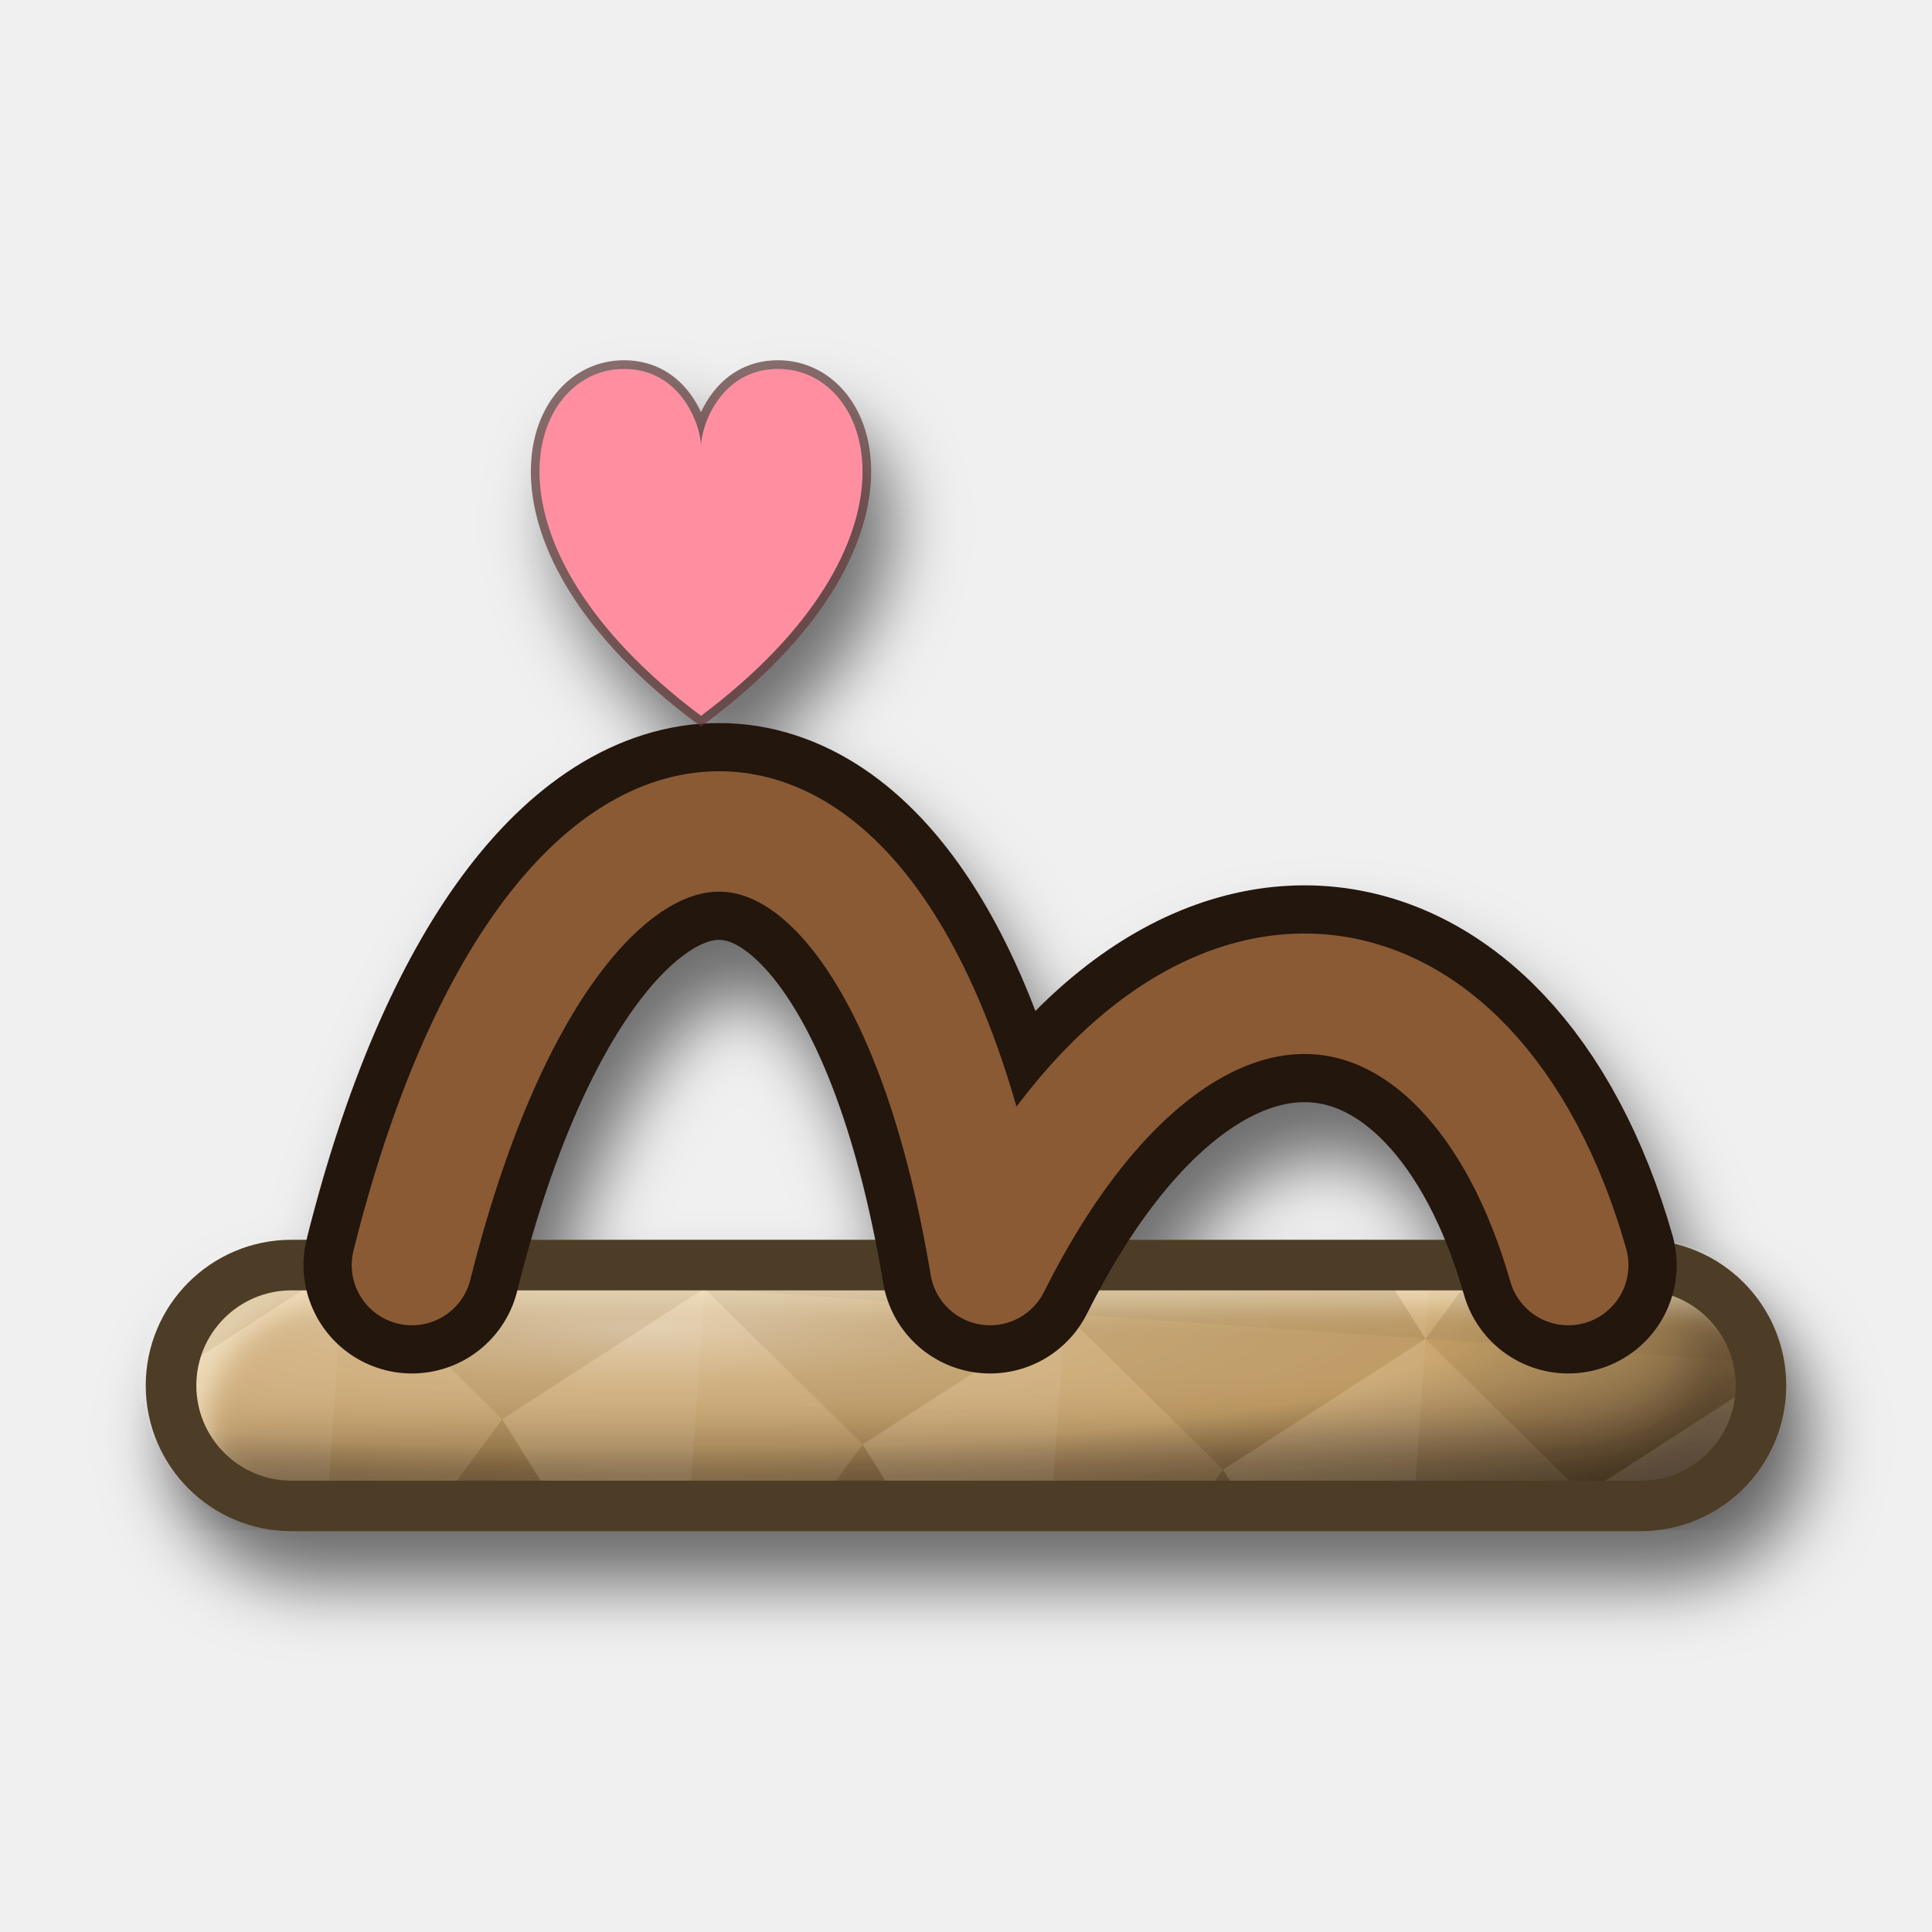
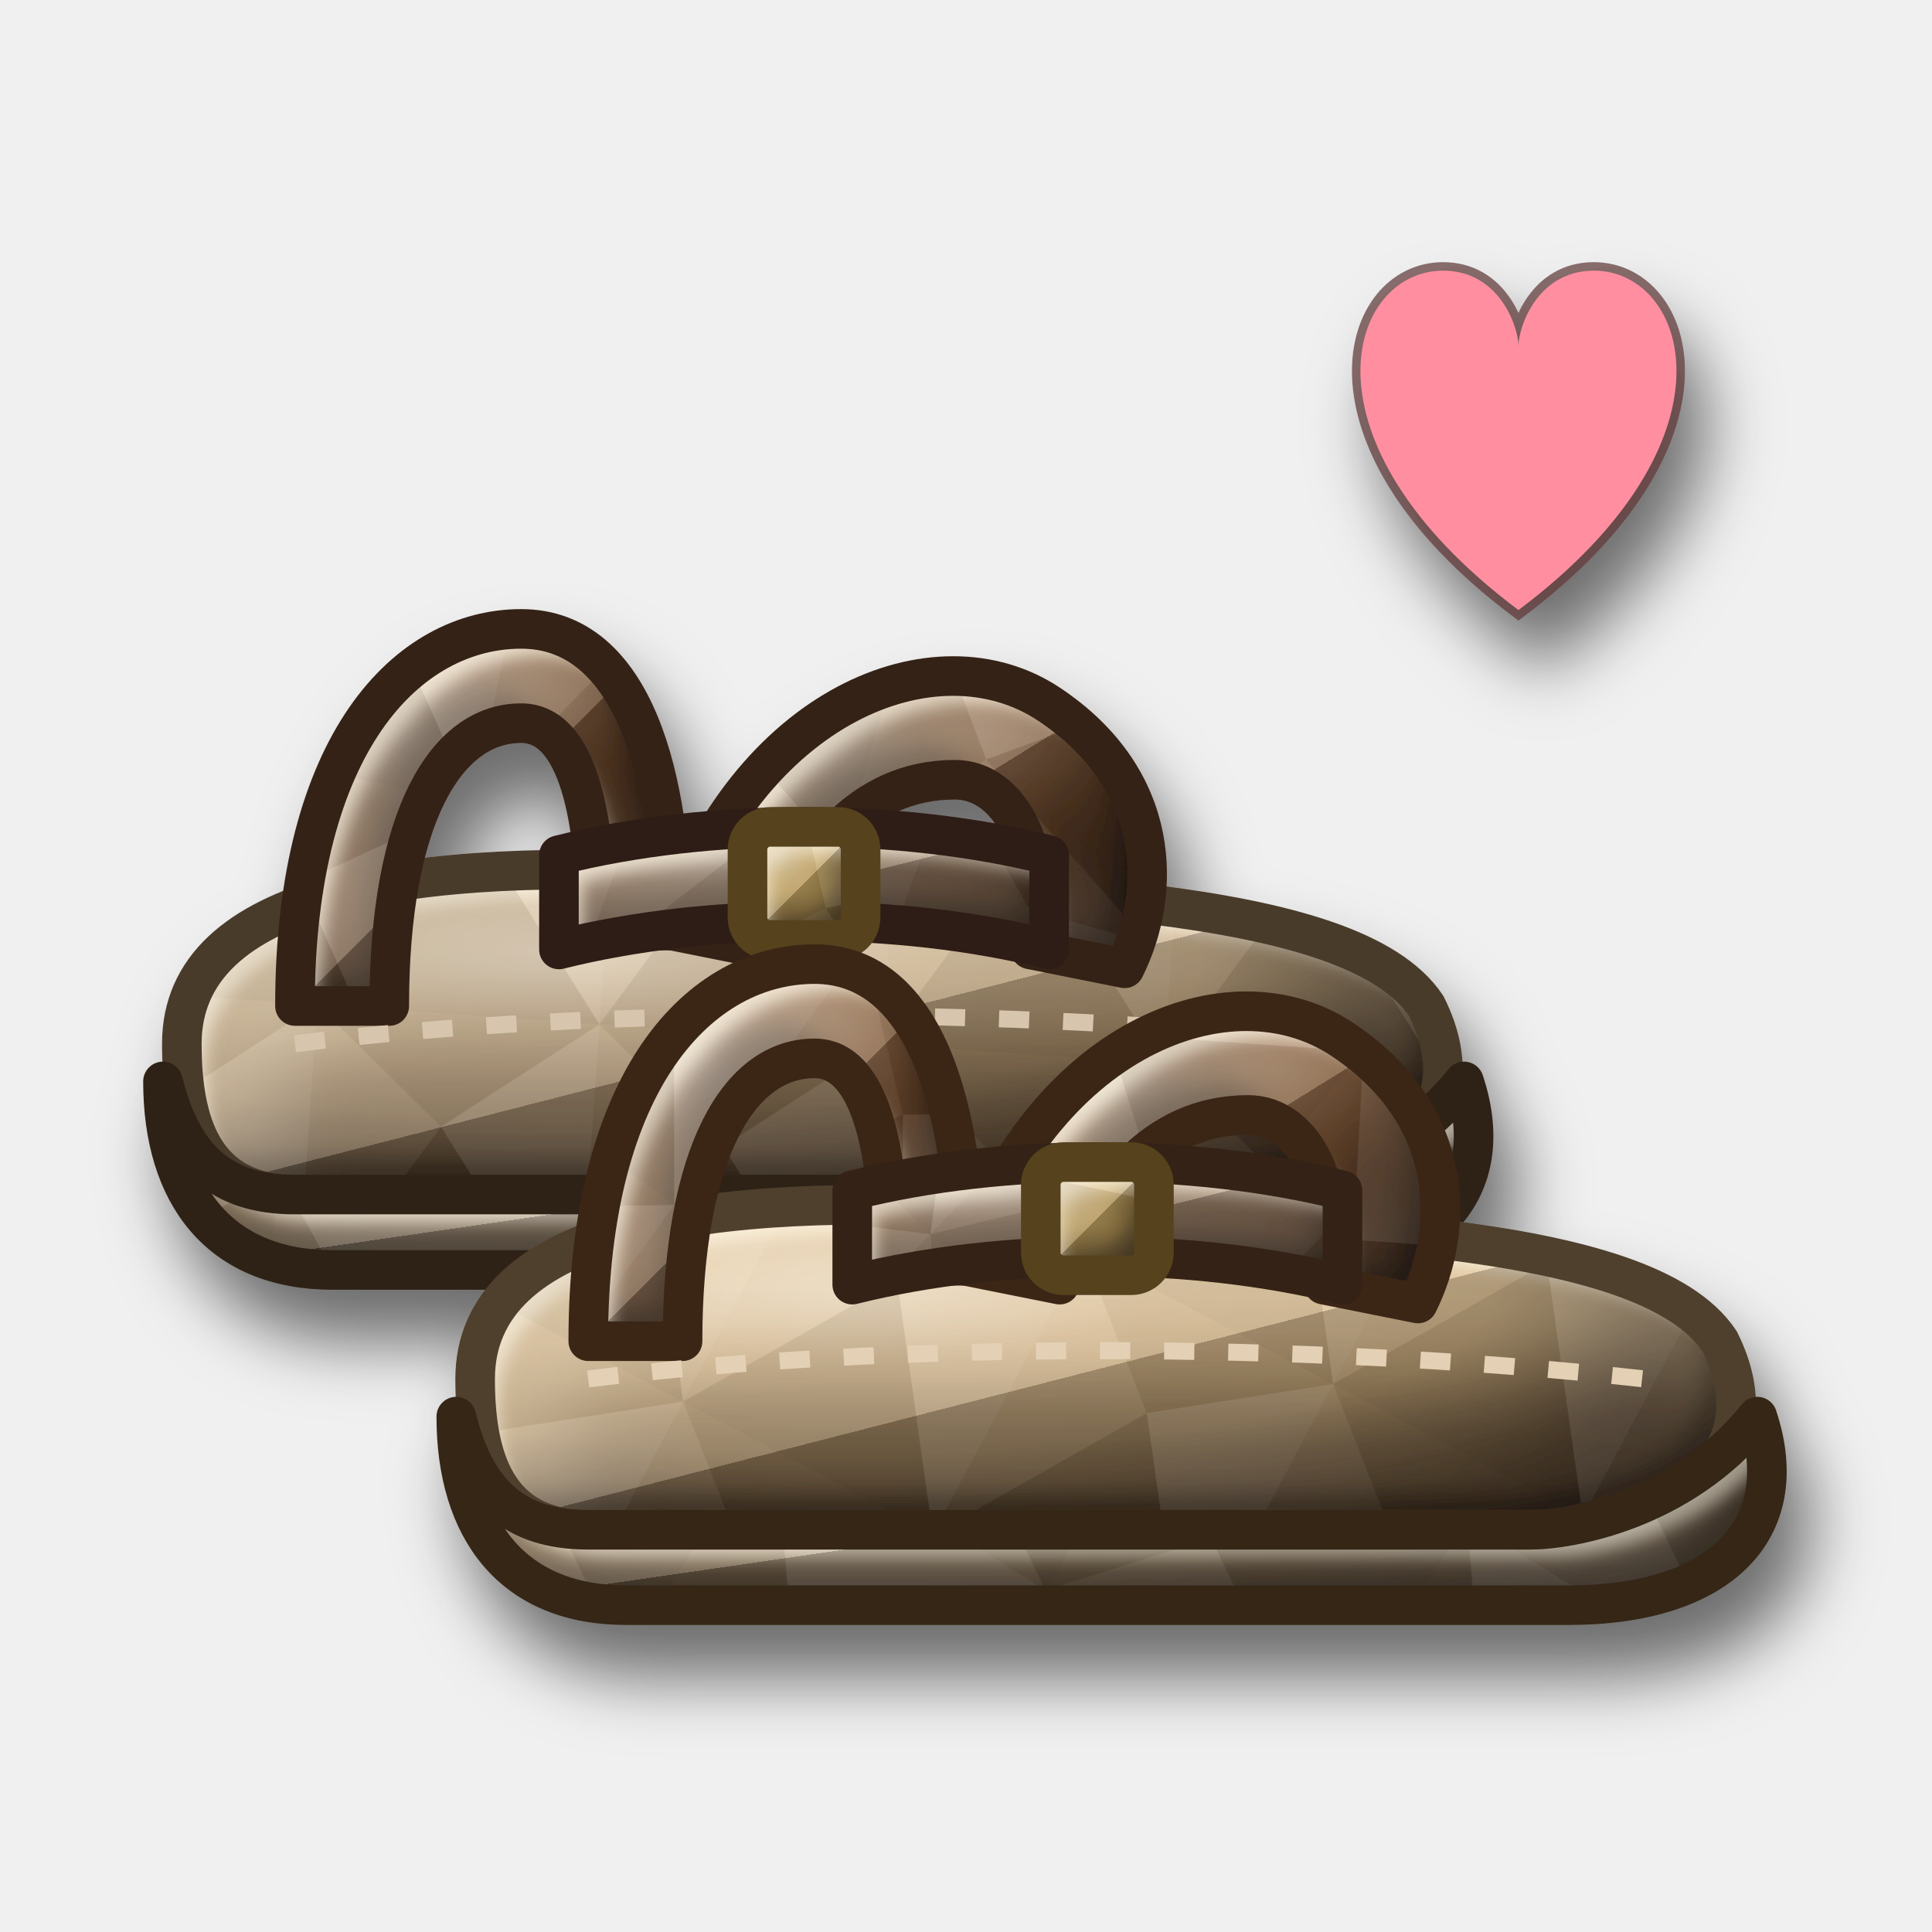
<svg xmlns="http://www.w3.org/2000/svg" width="128" height="128" viewBox="0 0 96 96">
  <defs>
    <filter id="bev" x="-10%" y="-10%" width="120%" height="120%" color-interpolation-filters="sRGB">
      <feOffset in="SourceAlpha" dx="1.5" dy="1.7" result="o1" />
      <feComposite in="SourceAlpha" in2="o1" operator="out" result="e1" />
      <feGaussianBlur in="e1" stdDeviation="0.55" result="b1" />
      <feFlood flood-color="#fff3d6" flood-opacity="0.62" />
      <feComposite in2="b1" operator="in" result="hi" />
      <feOffset in="SourceAlpha" dx="-2.2" dy="-2.4" result="o2" />
      <feComposite in="SourceAlpha" in2="o2" operator="out" result="e2" />
      <feGaussianBlur in="e2" stdDeviation="1.3" result="b2" />
      <feFlood flood-color="#140b05" flood-opacity="0.42" />
      <feComposite in2="b2" operator="in" result="lo" />
      <feMerge>
        <feMergeNode in="SourceGraphic" />
        <feMergeNode in="lo" />
        <feMergeNode in="hi" />
      </feMerge>
    </filter>
+     <filter id="sculpt" x="-10%" y="-10%" width="120%" height="120%" color-interpolation-filters="sRGB">
+       <feOffset in="SourceAlpha" dx="4.2" dy="4.6" result="wideo" />
+       <feComposite in="SourceAlpha" in2="wideo" operator="out" result="widee" />
+       <feGaussianBlur in="widee" stdDeviation="2.4" result="wideb" />
+       <feComposite in="wideb" in2="SourceAlpha" operator="in" result="widec" />
+       <feFlood flood-color="#fff4dc" flood-opacity="0.3" />
+       <feComposite in2="widec" operator="in" result="wide" />
+       <feOffset in="SourceAlpha" dx="1.2" dy="1.4" result="rimo" />
+       <feComposite in="SourceAlpha" in2="rimo" operator="out" result="rime" />
+       <feGaussianBlur in="rime" stdDeviation="0.45" result="rimb" />
+       <feComposite in="rimb" in2="SourceAlpha" operator="in" result="rimc" />
+       <feFlood flood-color="#fff6e2" flood-opacity="0.8" />
+       <feComposite in2="rimc" operator="in" result="rim" />
+       <feOffset in="SourceAlpha" dx="-5.5" dy="-6" result="formo" />
+       <feComposite in="SourceAlpha" in2="formo" operator="out" result="forme" />
+       <feGaussianBlur in="forme" stdDeviation="3.2" result="formb" />
+       <feComposite in="formb" in2="SourceAlpha" operator="in" result="formc" />
+       <feFlood flood-color="#0e0703" flood-opacity="0.55" />
+       <feComposite in2="formc" operator="in" result="form" />
+       <feOffset in="SourceAlpha" dx="-1.5" dy="-1.7" result="edgeo" />
+       <feComposite in="SourceAlpha" in2="edgeo" operator="out" result="edgee" />
+       <feGaussianBlur in="edgee" stdDeviation="0.7" result="edgeb" />
+       <feComposite in="edgeb" in2="SourceAlpha" operator="in" result="edgec" />
+       <feFlood flood-color="#120a05" flood-opacity="0.55" />
+       <feComposite in2="edgec" operator="in" result="edge" />
+       <feMerge>
+         <feMergeNode in="SourceGraphic" />
+         <feMergeNode in="form" />
+         <feMergeNode in="edge" />
+         <feMergeNode in="wide" />
+         <feMergeNode in="rim" />
+       </feMerge>
+     </filter>
+     <filter id="sculptLight" x="-10%" y="-10%" width="120%" height="120%" color-interpolation-filters="sRGB">
+       <feOffset in="SourceAlpha" dx="4.2" dy="4.6" result="wideo" />
+       <feComposite in="SourceAlpha" in2="wideo" operator="out" result="widee" />
+       <feGaussianBlur in="widee" stdDeviation="2.4" result="wideb" />
+       <feComposite in="wideb" in2="SourceAlpha" operator="in" result="widec" />
+       <feFlood flood-color="#fff4dc" flood-opacity="0.3" />
+       <feComposite in2="widec" operator="in" result="wide" />
+       <feOffset in="SourceAlpha" dx="1.2" dy="1.4" result="rimo" />
+       <feComposite in="SourceAlpha" in2="rimo" operator="out" result="rime" />
+       <feGaussianBlur in="rime" stdDeviation="0.45" result="rimb" />
+       <feComposite in="rimb" in2="SourceAlpha" operator="in" result="rimc" />
+       <feFlood flood-color="#fff6e2" flood-opacity="0.8" />
+       <feComposite in2="rimc" operator="in" result="rim" />
+       <feOffset in="SourceAlpha" dx="-5.5" dy="-6" result="formo" />
+       <feComposite in="SourceAlpha" in2="formo" operator="out" result="forme" />
+       <feGaussianBlur in="forme" stdDeviation="3.2" result="formb" />
+       <feComposite in="formb" in2="SourceAlpha" operator="in" result="formc" />
+       <feFlood flood-color="#0e0703" flood-opacity="0.55" />
+       <feComposite in2="formc" operator="in" result="form" />
+       <feOffset in="SourceAlpha" dx="-1.5" dy="-1.7" result="edgeo" />
+       <feComposite in="SourceAlpha" in2="edgeo" operator="out" result="edgee" />
+       <feGaussianBlur in="edgee" stdDeviation="0.7" result="edgeb" />
+       <feComposite in="edgeb" in2="SourceAlpha" operator="in" result="edgec" />
+       <feFlood flood-color="#120a05" flood-opacity="0.55" />
+       <feComposite in2="edgec" operator="in" result="edge" />
+       <feMerge>
+         <feMergeNode in="form" />
+         <feMergeNode in="edge" />
+         <feMergeNode in="wide" />
+         <feMergeNode in="rim" />
+       </feMerge>
+     </filter>
+     <linearGradient id="planes" x1="0" y1="0" x2="1" y2="1">
+       <stop offset="0.5" stop-color="#fff6e6" stop-opacity="0.16" />
+       <stop offset="0.5" stop-color="#0b0603" stop-opacity="0.2" />
+     </linearGradient>
    <filter id="paint" x="-20%" y="-20%" width="140%" height="145%" color-interpolation-filters="sRGB">
      <feTurbulence type="fractalNoise" baseFrequency="0.22" numOctaves="2" seed="37" result="n" />
      <feColorMatrix in="n" type="matrix" values="0.14 0.14 0.14 0 0.29  0.14 0.14 0.14 0 0.29  0.14 0.14 0.14 0 0.29  0 0 0 0 1" result="ng" />
      <feBlend in="ng" in2="SourceGraphic" mode="soft-light" result="t" />
      <feComposite in="t" in2="SourceAlpha" operator="in" result="tex" />
      <feDropShadow in="tex" dx="1.2" dy="2.6" stdDeviation="1.7" flood-color="#000" flood-opacity="0.55" />
    </filter>
    <radialGradient id="g0" cx="0.3" cy="0.26" r="0.92">
-       <stop offset="0" stop-color="#e0caa9" />
-       <stop offset="0.25" stop-color="#cfae7c" />
-       <stop offset="0.55" stop-color="#c9a36a" />
-       <stop offset="1" stop-color="#523f29" />
+       <stop offset="0" stop-color="#d7c6ae" />
+       <stop offset="0.25" stop-color="#c2a985" />
+       <stop offset="0.55" stop-color="#ba9d74" />
+       <stop offset="1" stop-color="#4c3d2d" />
    </radialGradient>
    <pattern id="f1" width="17" height="15" patternUnits="userSpaceOnUse" patternTransform="rotate(94)">
+       <path d="M0 0 L17 0 L6 8Z" fill="#fff" fill-opacity="0.1" />
+       <path d="M6 8 L17 0 L17 15Z" fill="#000" fill-opacity="0.08" />
+       <path d="M0 0 L6 8 L0 15Z" fill="#000" fill-opacity="0.05" />
+       <path d="M0 15 L6 8 L17 15Z" fill="#fff" fill-opacity="0.05" />
+     </pattern>
+     <radialGradient id="g2" cx="0.3" cy="0.26" r="0.92">
+       <stop offset="0" stop-color="#a89b8a" />
+       <stop offset="0.25" stop-color="#7b674e" />
+       <stop offset="0.55" stop-color="#695236" />
+       <stop offset="1" stop-color="#312418" />
+     </radialGradient>
+     <pattern id="f3" width="17" height="15" patternUnits="userSpaceOnUse" patternTransform="rotate(8)">
+       <path d="M0 0 L17 0 L6 8Z" fill="#fff" fill-opacity="0.1" />
+       <path d="M6 8 L17 0 L17 15Z" fill="#000" fill-opacity="0.08" />
+       <path d="M0 0 L6 8 L0 15Z" fill="#000" fill-opacity="0.05" />
+       <path d="M0 15 L6 8 L17 15Z" fill="#fff" fill-opacity="0.05" />
+     </pattern>
+     <radialGradient id="g4" cx="0.3" cy="0.26" r="0.92">
+       <stop offset="0" stop-color="#b19885" />
+       <stop offset="0.25" stop-color="#886346" />
+       <stop offset="0.55" stop-color="#784e2d" />
+       <stop offset="1" stop-color="#362215" />
+     </radialGradient>
+     <pattern id="f5" width="17" height="15" patternUnits="userSpaceOnUse" patternTransform="rotate(102)">
+       <path d="M0 0 L17 0 L6 8Z" fill="#fff" fill-opacity="0.1" />
+       <path d="M6 8 L17 0 L17 15Z" fill="#000" fill-opacity="0.08" />
+       <path d="M0 0 L6 8 L0 15Z" fill="#000" fill-opacity="0.05" />
+       <path d="M0 15 L6 8 L17 15Z" fill="#fff" fill-opacity="0.05" />
+     </pattern>
+     <radialGradient id="g6" cx="0.3" cy="0.26" r="0.92">
+       <stop offset="0" stop-color="#b19885" />
+       <stop offset="0.25" stop-color="#886346" />
+       <stop offset="0.55" stop-color="#784e2d" />
+       <stop offset="1" stop-color="#362215" />
+     </radialGradient>
+     <pattern id="f7" width="17" height="15" patternUnits="userSpaceOnUse" patternTransform="rotate(16)">
+       <path d="M0 0 L17 0 L6 8Z" fill="#fff" fill-opacity="0.1" />
+       <path d="M6 8 L17 0 L17 15Z" fill="#000" fill-opacity="0.08" />
+       <path d="M0 0 L6 8 L0 15Z" fill="#000" fill-opacity="0.05" />
+       <path d="M0 15 L6 8 L17 15Z" fill="#fff" fill-opacity="0.05" />
+     </pattern>
+     <radialGradient id="g8" cx="0.3" cy="0.26" r="0.92">
+       <stop offset="0" stop-color="#a89382" />
+       <stop offset="0.25" stop-color="#7b5a41" />
+       <stop offset="0.55" stop-color="#694427" />
+       <stop offset="1" stop-color="#311f13" />
+     </radialGradient>
+     <pattern id="f9" width="17" height="15" patternUnits="userSpaceOnUse" patternTransform="rotate(110)">
+       <path d="M0 0 L17 0 L6 8Z" fill="#fff" fill-opacity="0.1" />
+       <path d="M6 8 L17 0 L17 15Z" fill="#000" fill-opacity="0.08" />
+       <path d="M0 0 L6 8 L0 15Z" fill="#000" fill-opacity="0.05" />
+       <path d="M0 15 L6 8 L17 15Z" fill="#fff" fill-opacity="0.05" />
+     </pattern>
+     <radialGradient id="g10" cx="0.3" cy="0.26" r="0.92">
+       <stop offset="0" stop-color="#eed49a" />
+       <stop offset="0.25" stop-color="#e5bd65" />
+       <stop offset="0.55" stop-color="#e2b450" />
+       <stop offset="1" stop-color="#5a4520" />
+     </radialGradient>
+     <pattern id="f11" width="17" height="15" patternUnits="userSpaceOnUse" patternTransform="rotate(24)">
+       <path d="M0 0 L17 0 L6 8Z" fill="#fff" fill-opacity="0.1" />
+       <path d="M6 8 L17 0 L17 15Z" fill="#000" fill-opacity="0.08" />
+       <path d="M0 0 L6 8 L0 15Z" fill="#000" fill-opacity="0.05" />
+       <path d="M0 15 L6 8 L17 15Z" fill="#fff" fill-opacity="0.05" />
+     </pattern>
+     <radialGradient id="g12" cx="0.3" cy="0.26" r="0.92">
+       <stop offset="0" stop-color="#e4d2b5" />
+       <stop offset="0.25" stop-color="#d7ba8f" />
+       <stop offset="0.55" stop-color="#d1b180" />
+       <stop offset="1" stop-color="#544431" />
+     </radialGradient>
+     <pattern id="f13" width="17" height="15" patternUnits="userSpaceOnUse" patternTransform="rotate(118)">
+       <path d="M0 0 L17 0 L6 8Z" fill="#fff" fill-opacity="0.1" />
+       <path d="M6 8 L17 0 L17 15Z" fill="#000" fill-opacity="0.08" />
+       <path d="M0 0 L6 8 L0 15Z" fill="#000" fill-opacity="0.05" />
+       <path d="M0 15 L6 8 L17 15Z" fill="#fff" fill-opacity="0.05" />
+     </pattern>
+     <radialGradient id="g14" cx="0.3" cy="0.26" r="0.92">
+       <stop offset="0" stop-color="#b1a28f" />
+       <stop offset="0.25" stop-color="#887255" />
+       <stop offset="0.55" stop-color="#785f3e" />
+       <stop offset="1" stop-color="#36281a" />
+     </radialGradient>
+     <pattern id="f15" width="17" height="15" patternUnits="userSpaceOnUse" patternTransform="rotate(32)">
+       <path d="M0 0 L17 0 L6 8Z" fill="#fff" fill-opacity="0.1" />
+       <path d="M6 8 L17 0 L17 15Z" fill="#000" fill-opacity="0.08" />
+       <path d="M0 0 L6 8 L0 15Z" fill="#000" fill-opacity="0.05" />
+       <path d="M0 15 L6 8 L17 15Z" fill="#fff" fill-opacity="0.05" />
+     </pattern>
+     <radialGradient id="g16" cx="0.3" cy="0.26" r="0.92">
+       <stop offset="0" stop-color="#bb9f89" />
+       <stop offset="0.25" stop-color="#986e4c" />
+       <stop offset="0.55" stop-color="#8a5a34" />
+       <stop offset="1" stop-color="#3c2717" />
+     </radialGradient>
+     <pattern id="f17" width="17" height="15" patternUnits="userSpaceOnUse" patternTransform="rotate(126)">
+       <path d="M0 0 L17 0 L6 8Z" fill="#fff" fill-opacity="0.1" />
+       <path d="M6 8 L17 0 L17 15Z" fill="#000" fill-opacity="0.08" />
+       <path d="M0 0 L6 8 L0 15Z" fill="#000" fill-opacity="0.05" />
+       <path d="M0 15 L6 8 L17 15Z" fill="#fff" fill-opacity="0.05" />
+     </pattern>
+     <radialGradient id="g18" cx="0.3" cy="0.26" r="0.92">
+       <stop offset="0" stop-color="#bb9f89" />
+       <stop offset="0.25" stop-color="#986e4c" />
+       <stop offset="0.55" stop-color="#8a5a34" />
+       <stop offset="1" stop-color="#3c2717" />
+     </radialGradient>
+     <pattern id="f19" width="17" height="15" patternUnits="userSpaceOnUse" patternTransform="rotate(40)">
+       <path d="M0 0 L17 0 L6 8Z" fill="#fff" fill-opacity="0.1" />
+       <path d="M6 8 L17 0 L17 15Z" fill="#000" fill-opacity="0.08" />
+       <path d="M0 0 L6 8 L0 15Z" fill="#000" fill-opacity="0.05" />
+       <path d="M0 15 L6 8 L17 15Z" fill="#fff" fill-opacity="0.05" />
+     </pattern>
+     <radialGradient id="g20" cx="0.3" cy="0.26" r="0.92">
+       <stop offset="0" stop-color="#b19885" />
+       <stop offset="0.25" stop-color="#886346" />
+       <stop offset="0.55" stop-color="#784e2d" />
+       <stop offset="1" stop-color="#362215" />
+     </radialGradient>
+     <pattern id="f21" width="17" height="15" patternUnits="userSpaceOnUse" patternTransform="rotate(134)">
+       <path d="M0 0 L17 0 L6 8Z" fill="#fff" fill-opacity="0.1" />
+       <path d="M6 8 L17 0 L17 15Z" fill="#000" fill-opacity="0.08" />
+       <path d="M0 0 L6 8 L0 15Z" fill="#000" fill-opacity="0.05" />
+       <path d="M0 15 L6 8 L17 15Z" fill="#fff" fill-opacity="0.05" />
+     </pattern>
+     <radialGradient id="g22" cx="0.3" cy="0.26" r="0.92">
+       <stop offset="0" stop-color="#eed49a" />
+       <stop offset="0.25" stop-color="#e5bd65" />
+       <stop offset="0.55" stop-color="#e2b450" />
+       <stop offset="1" stop-color="#5a4520" />
+     </radialGradient>
+     <pattern id="f23" width="17" height="15" patternUnits="userSpaceOnUse" patternTransform="rotate(48)">
      <path d="M0 0 L17 0 L6 8Z" fill="#fff" fill-opacity="0.1" />
      <path d="M6 8 L17 0 L17 15Z" fill="#000" fill-opacity="0.08" />
      <path d="M0 0 L6 8 L0 15Z" fill="#000" fill-opacity="0.05" />
      <path d="M0 15 L6 8 L17 15Z" fill="#fff" fill-opacity="0.05" />
    </pattern>
  </defs>
  <g filter="url(#paint)">
-     <g id="art" transform="translate(48 47) scale(1.197) translate(-51.00 -56.75)">
-       <rect x="18" y="70" width="66" height="10" rx="5" fill="url(#g0)" filter="url(#bev)" />
-       <rect x="18" y="70" width="66" height="10" rx="5" fill="url(#f1)" />
-       <rect x="18" y="70" width="66" height="10" rx="5" fill="none" stroke="#4e3c27" stroke-width="2.1" stroke-linejoin="round" stroke-linecap="round" />
-       <path d="M28 70 C34 46 48 46 52 70 M52 70 C60 54 72 56 76 70" fill="none" stroke="#24160d" stroke-width="9" stroke-linejoin="round" stroke-linecap="round" />
-       <path d="M28 70 C34 46 48 46 52 70 M52 70 C60 54 72 56 76 70" fill="none" stroke="#8a5a34" stroke-width="5" stroke-linejoin="round" stroke-linecap="round" />
-       <g transform="translate(40 40) scale(0.8)">
+     <g id="art" transform="translate(48 47) scale(1.041) translate(-47.63 -50.13)">
+       <g transform="translate(-6 -10) scale(0.9)">
+         <path d="M18 72 C18 64 30 62 46 63 C62 64 80 64 84 70 C87 76 82 80 74 80 H24 C19 80 18 76 18 72Z" fill="url(#g0)" filter="url(#sculpt)" />
+         <path d="M18 72 C18 64 30 62 46 63 C62 64 80 64 84 70 C87 76 82 80 74 80 H24 C19 80 18 76 18 72Z" fill="url(#f1)" />
+         <path d="M18 72 C18 64 30 62 46 63 C62 64 80 64 84 70 C87 76 82 80 74 80 H24 C19 80 18 76 18 72Z" fill="url(#planes)" />
+         <path d="M18 72 C18 64 30 62 46 63 C62 64 80 64 84 70 C87 76 82 80 74 80 H24 C19 80 18 76 18 72Z" fill="none" stroke="#493a2b" stroke-width="2.1" stroke-linejoin="round" stroke-linecap="round" />
+         <path d="M17 74 C17 80 20 84 26 84 H76 C84 84 88 80 86 74 C82 79 76 80 74 80 H24 C20 80 18 78 17 74Z" fill="url(#g2)" filter="url(#sculpt)" />
+         <path d="M17 74 C17 80 20 84 26 84 H76 C84 84 88 80 86 74 C82 79 76 80 74 80 H24 C20 80 18 78 17 74Z" fill="url(#f3)" />
+         <path d="M17 74 C17 80 20 84 26 84 H76 C84 84 88 80 86 74 C82 79 76 80 74 80 H24 C20 80 18 78 17 74Z" fill="url(#planes)" />
+         <path d="M17 74 C17 80 20 84 26 84 H76 C84 84 88 80 86 74 C82 79 76 80 74 80 H24 C20 80 18 78 17 74Z" fill="none" stroke="#2f2217" stroke-width="2.1" stroke-linejoin="round" stroke-linecap="round" />
+         <path d="M24 70 C24 56 30 50 36 50 C42 50 44 58 44 66 L40 66 C40 60 39 55 36 55 C32 55 29 60 29 70Z" fill="url(#g4)" filter="url(#sculpt)" />
+         <path d="M24 70 C24 56 30 50 36 50 C42 50 44 58 44 66 L40 66 C40 60 39 55 36 55 C32 55 29 60 29 70Z" fill="url(#f5)" />
+         <path d="M24 70 C24 56 30 50 36 50 C42 50 44 58 44 66 L40 66 C40 60 39 55 36 55 C32 55 29 60 29 70Z" fill="url(#planes)" />
+         <path d="M24 70 C24 56 30 50 36 50 C42 50 44 58 44 66 L40 66 C40 60 39 55 36 55 C32 55 29 60 29 70Z" fill="none" stroke="#342114" stroke-width="2.1" stroke-linejoin="round" stroke-linecap="round" />
+         <path d="M44 66 C48 54 58 50 64 54 C70 58 70 64 68 68 L63 67 C64 62 62 58 59 58 C54 58 51 62 49 67Z" fill="url(#g6)" filter="url(#sculpt)" />
+         <path d="M44 66 C48 54 58 50 64 54 C70 58 70 64 68 68 L63 67 C64 62 62 58 59 58 C54 58 51 62 49 67Z" fill="url(#f7)" />
+         <path d="M44 66 C48 54 58 50 64 54 C70 58 70 64 68 68 L63 67 C64 62 62 58 59 58 C54 58 51 62 49 67Z" fill="url(#planes)" />
+         <path d="M44 66 C48 54 58 50 64 54 C70 58 70 64 68 68 L63 67 C64 62 62 58 59 58 C54 58 51 62 49 67Z" fill="none" stroke="#342114" stroke-width="2.1" stroke-linejoin="round" stroke-linecap="round" />
+         <path d="M38 62 C46 60 56 60 64 62 L64 67 C56 65 46 65 38 67Z" fill="url(#g8)" filter="url(#sculpt)" />
+         <path d="M38 62 C46 60 56 60 64 62 L64 67 C56 65 46 65 38 67Z" fill="url(#f9)" />
+         <path d="M38 62 C46 60 56 60 64 62 L64 67 C56 65 46 65 38 67Z" fill="url(#planes)" />
+         <path d="M38 62 C46 60 56 60 64 62 L64 67 C56 65 46 65 38 67Z" fill="none" stroke="#2f1e12" stroke-width="2.1" stroke-linejoin="round" stroke-linecap="round" />
+         <rect x="48" y="60.5" width="6" height="6" rx="1.2" fill="url(#g10)" filter="url(#sculpt)" />
+         <rect x="48" y="60.5" width="6" height="6" rx="1.2" fill="url(#f11)" />
+         <rect x="48" y="60.5" width="6" height="6" rx="1.2" fill="url(#planes)" />
+         <rect x="48" y="60.5" width="6" height="6" rx="1.2" fill="none" stroke="#56421f" stroke-width="2.1" stroke-linejoin="round" stroke-linecap="round" />
+         <path d="M24 72 C40 70 62 70 80 72" fill="none" stroke="#d7c6ad" stroke-width="0.9" stroke-dasharray="1.6 1.8" />
+       </g>
+       <g transform="translate(8 6) scale(0.9)">
+         <path d="M18 72 C18 64 30 62 46 63 C62 64 80 64 84 70 C87 76 82 80 74 80 H24 C19 80 18 76 18 72Z" fill="url(#g12)" filter="url(#sculpt)" />
+         <path d="M18 72 C18 64 30 62 46 63 C62 64 80 64 84 70 C87 76 82 80 74 80 H24 C19 80 18 76 18 72Z" fill="url(#f13)" />
+         <path d="M18 72 C18 64 30 62 46 63 C62 64 80 64 84 70 C87 76 82 80 74 80 H24 C19 80 18 76 18 72Z" fill="url(#planes)" />
+         <path d="M18 72 C18 64 30 62 46 63 C62 64 80 64 84 70 C87 76 82 80 74 80 H24 C19 80 18 76 18 72Z" fill="none" stroke="#50412e" stroke-width="2.1" stroke-linejoin="round" stroke-linecap="round" />
+         <path d="M17 74 C17 80 20 84 26 84 H76 C84 84 88 80 86 74 C82 79 76 80 74 80 H24 C20 80 18 78 17 74Z" fill="url(#g14)" filter="url(#sculpt)" />
+         <path d="M17 74 C17 80 20 84 26 84 H76 C84 84 88 80 86 74 C82 79 76 80 74 80 H24 C20 80 18 78 17 74Z" fill="url(#f15)" />
+         <path d="M17 74 C17 80 20 84 26 84 H76 C84 84 88 80 86 74 C82 79 76 80 74 80 H24 C20 80 18 78 17 74Z" fill="url(#planes)" />
+         <path d="M17 74 C17 80 20 84 26 84 H76 C84 84 88 80 86 74 C82 79 76 80 74 80 H24 C20 80 18 78 17 74Z" fill="none" stroke="#342719" stroke-width="2.1" stroke-linejoin="round" stroke-linecap="round" />
+         <path d="M24 70 C24 56 30 50 36 50 C42 50 44 58 44 66 L40 66 C40 60 39 55 36 55 C32 55 29 60 29 70Z" fill="url(#g16)" filter="url(#sculpt)" />
+         <path d="M24 70 C24 56 30 50 36 50 C42 50 44 58 44 66 L40 66 C40 60 39 55 36 55 C32 55 29 60 29 70Z" fill="url(#f17)" />
+         <path d="M24 70 C24 56 30 50 36 50 C42 50 44 58 44 66 L40 66 C40 60 39 55 36 55 C32 55 29 60 29 70Z" fill="url(#planes)" />
+         <path d="M24 70 C24 56 30 50 36 50 C42 50 44 58 44 66 L40 66 C40 60 39 55 36 55 C32 55 29 60 29 70Z" fill="none" stroke="#3a2516" stroke-width="2.1" stroke-linejoin="round" stroke-linecap="round" />
+         <path d="M44 66 C48 54 58 50 64 54 C70 58 70 64 68 68 L63 67 C64 62 62 58 59 58 C54 58 51 62 49 67Z" fill="url(#g18)" filter="url(#sculpt)" />
+         <path d="M44 66 C48 54 58 50 64 54 C70 58 70 64 68 68 L63 67 C64 62 62 58 59 58 C54 58 51 62 49 67Z" fill="url(#f19)" />
+         <path d="M44 66 C48 54 58 50 64 54 C70 58 70 64 68 68 L63 67 C64 62 62 58 59 58 C54 58 51 62 49 67Z" fill="url(#planes)" />
+         <path d="M44 66 C48 54 58 50 64 54 C70 58 70 64 68 68 L63 67 C64 62 62 58 59 58 C54 58 51 62 49 67Z" fill="none" stroke="#3a2516" stroke-width="2.1" stroke-linejoin="round" stroke-linecap="round" />
+         <path d="M38 62 C46 60 56 60 64 62 L64 67 C56 65 46 65 38 67Z" fill="url(#g20)" filter="url(#sculpt)" />
+         <path d="M38 62 C46 60 56 60 64 62 L64 67 C56 65 46 65 38 67Z" fill="url(#f21)" />
+         <path d="M38 62 C46 60 56 60 64 62 L64 67 C56 65 46 65 38 67Z" fill="url(#planes)" />
+         <path d="M38 62 C46 60 56 60 64 62 L64 67 C56 65 46 65 38 67Z" fill="none" stroke="#342114" stroke-width="2.1" stroke-linejoin="round" stroke-linecap="round" />
+         <rect x="48" y="60.5" width="6" height="6" rx="1.2" fill="url(#g22)" filter="url(#sculpt)" />
+         <rect x="48" y="60.5" width="6" height="6" rx="1.2" fill="url(#f23)" />
+         <rect x="48" y="60.5" width="6" height="6" rx="1.2" fill="url(#planes)" />
+         <rect x="48" y="60.5" width="6" height="6" rx="1.2" fill="none" stroke="#56421f" stroke-width="2.1" stroke-linejoin="round" stroke-linecap="round" />
+         <path d="M24 72 C40 70 62 70 80 72" fill="none" stroke="#e4d1b5" stroke-width="0.9" stroke-dasharray="1.6 1.8" />
+       </g>
+       <g transform="translate(74 26) scale(0.9)">
        <g stroke="#5b3336" stroke-width="0.9" stroke-opacity="0.7" paint-order="stroke">
          <path d="M0 9 C-12 0 -9 -9 -4 -9 C-1 -9 0 -6 0 -5 C0 -6 1 -9 4 -9 C9 -9 12 0 0 9Z" fill="#ff8fa0" />
        </g>
      </g>
    </g>
  </g>
</svg>
